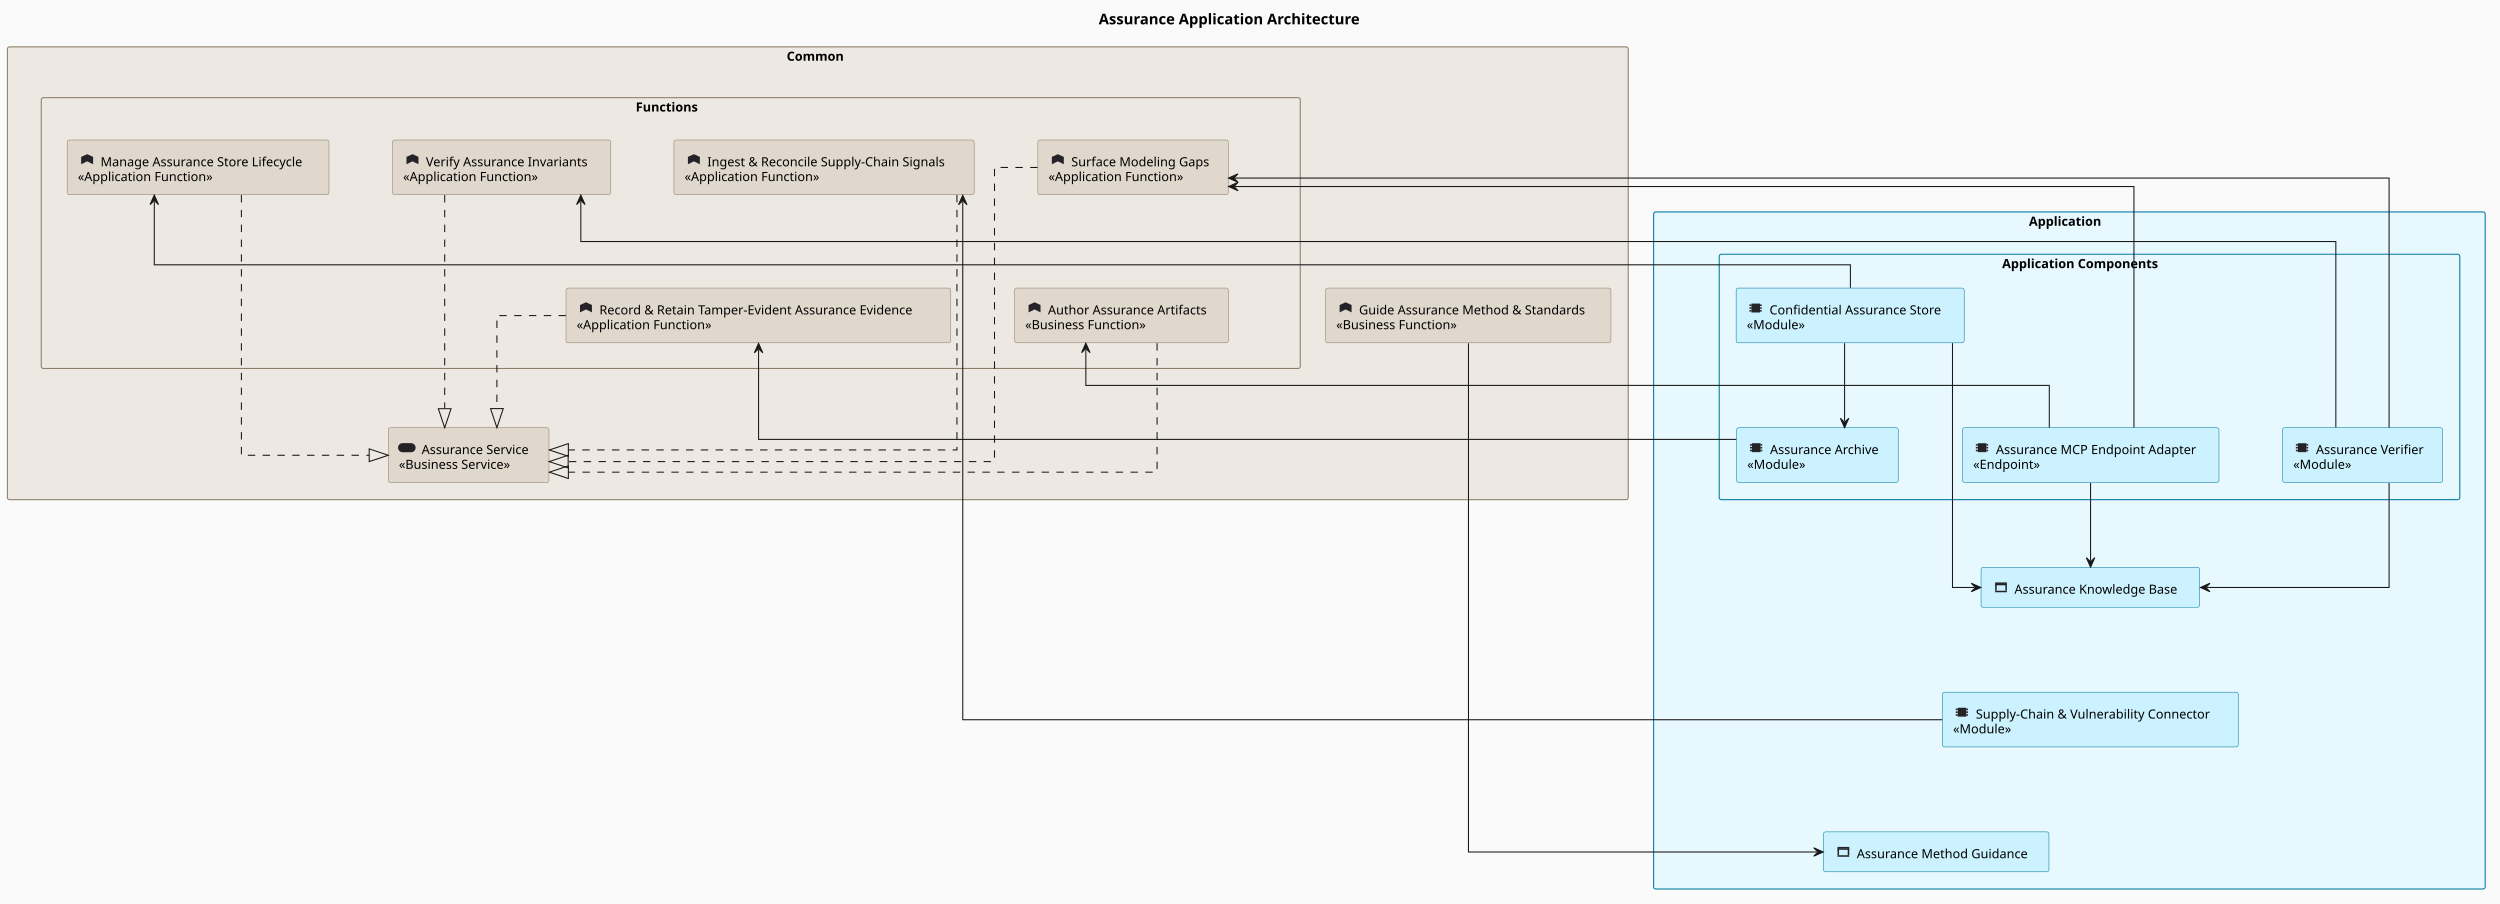
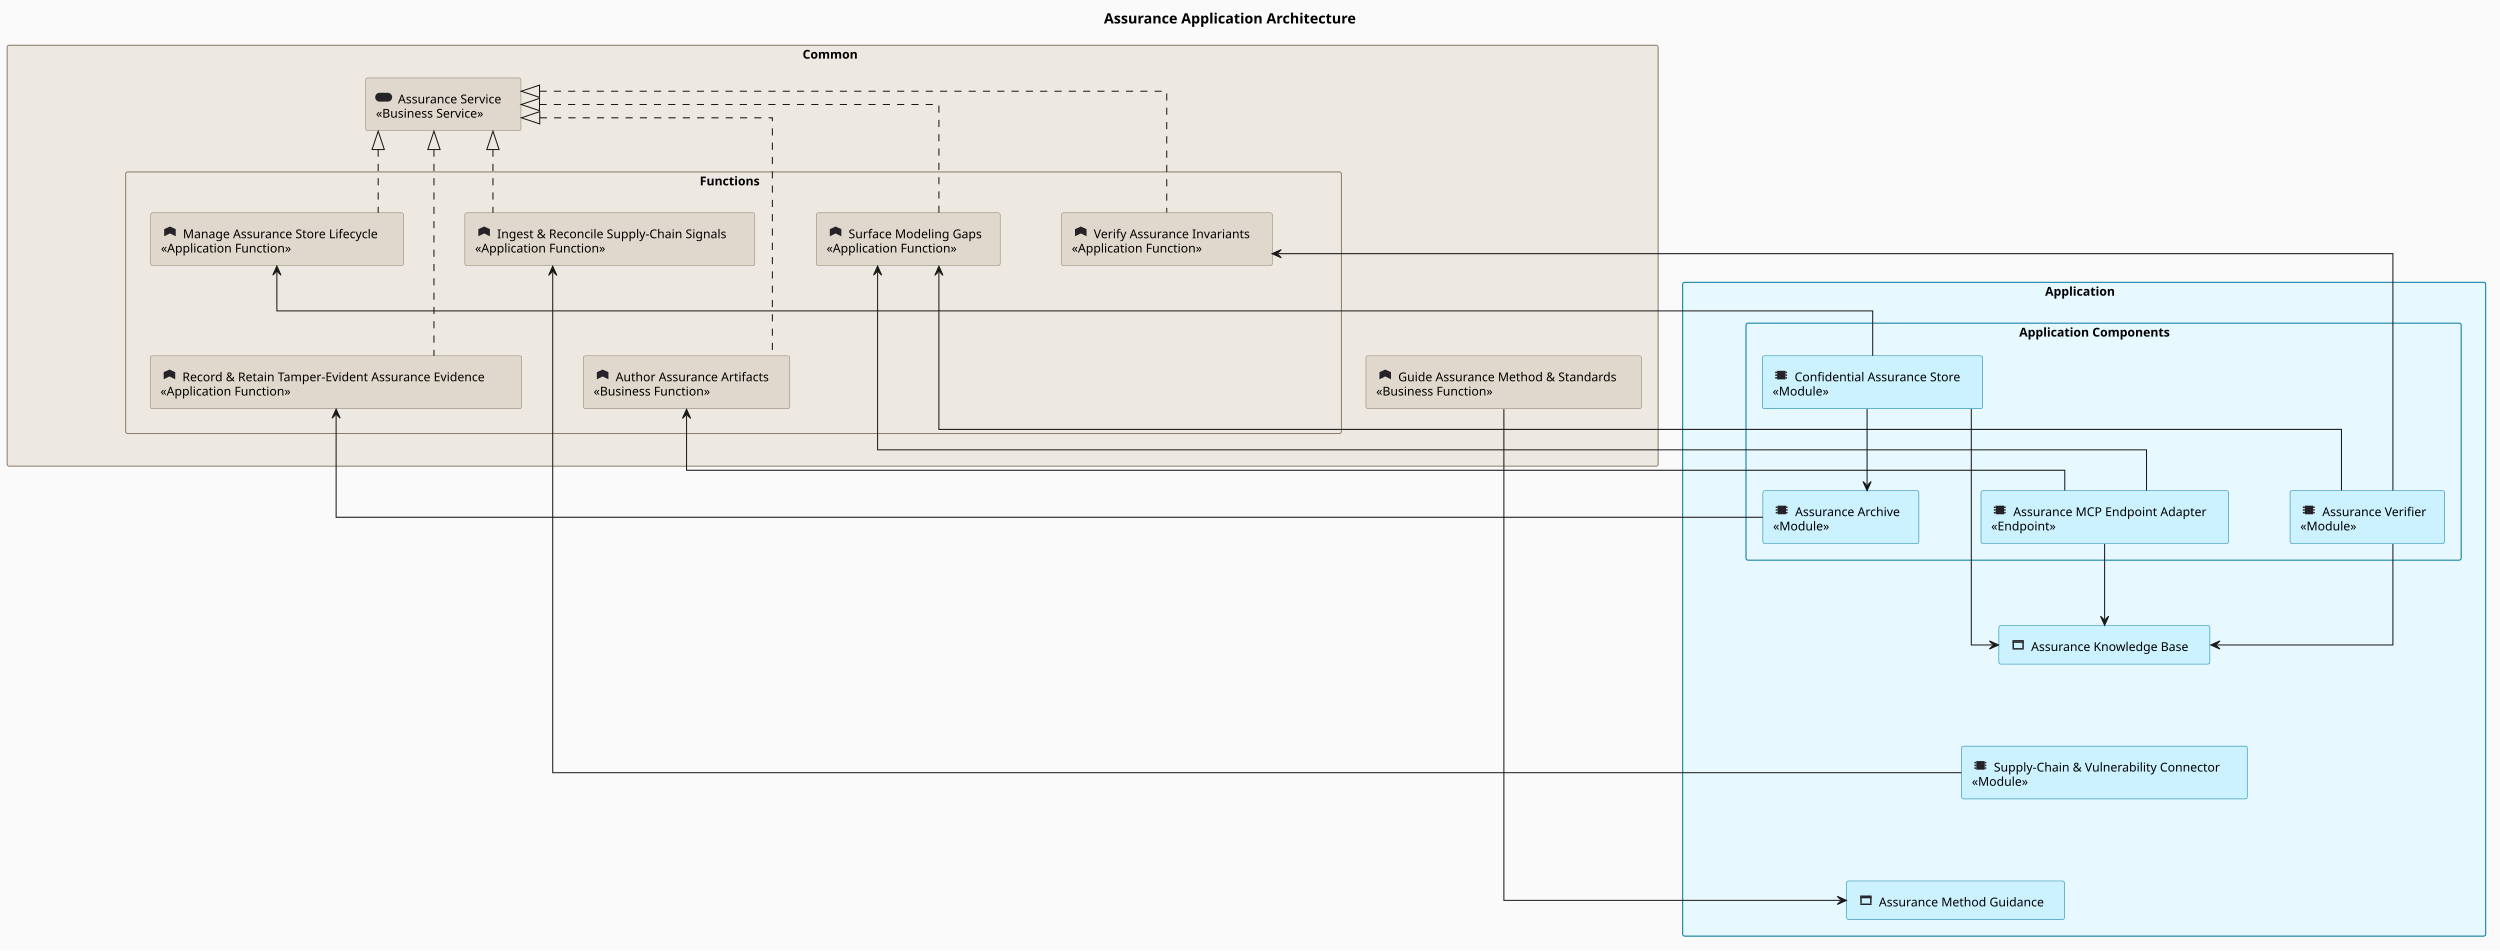
- <svg xmlns="http://www.w3.org/2000/svg" contentStyleType="text/css" data-diagram-type="DESCRIPTION" height="854px" preserveAspectRatio="none" style="width:2363px;height:854px;background:#FAFAFA;" version="1.1" viewBox="0 0 2363 854" width="2363px" zoomAndPan="magnify">
+ <svg xmlns="http://www.w3.org/2000/svg" contentStyleType="text/css" data-diagram-type="DESCRIPTION" height="930px" preserveAspectRatio="none" style="width:2447px;height:930px;background:#FAFAFA;" version="1.1" viewBox="0 0 2447 930" width="2447px" zoomAndPan="magnify">
  <defs />
  <g>
-     <rect fill="#FAFAFA" height="854" style="stroke:none;stroke-width:1;" width="2363" x="0" y="0" />
+     <rect fill="#FAFAFA" height="930" style="stroke:none;stroke-width:1;" width="2447" x="0" y="0" />
    <g class="title" data-source-line="94">
-       <text fill="#000000" font-family="sans-serif" font-size="14" font-weight="700" lengthAdjust="spacing" textLength="278.975" x="1038.513" y="22.995">Assurance Application Architecture</text>
+       <text fill="#000000" font-family="sans-serif" font-size="14" font-weight="700" lengthAdjust="spacing" textLength="278.975" x="1080.513" y="22.995">Assurance Application Architecture</text>
    </g>
    <g class="cluster" data-qualified-name="DOM_common" data-source-line="96" id="ent0002">
-       <rect fill="#EDE8E1" height="428" rx="2" ry="2" style="stroke:#8C7E6A;stroke-width:1;" width="1532" x="7" y="44.297" />
-       <text fill="#000000" font-family="sans-serif" font-size="12" font-weight="700" lengthAdjust="spacing" textLength="58.846" x="743.577" y="57.435">Common</text>
+       <rect fill="#EDE8E1" height="412" rx="2" ry="2" style="stroke:#8C7E6A;stroke-width:1;" width="1616" x="7" y="44.297" />
+       <text fill="#000000" font-family="sans-serif" font-size="12" font-weight="700" lengthAdjust="spacing" textLength="58.846" x="785.577" y="57.435">Common</text>
    </g>
    <g class="cluster" data-qualified-name="DOM_common.GRPT_common_1" data-source-line="99" id="ent0004">
-       <rect fill="#EDE8E1" height="256" rx="2" ry="2" style="stroke:#8C7E6A;stroke-width:1;" width="1190" x="39" y="92.297" />
-       <text fill="#000000" font-family="sans-serif" font-size="12" font-weight="700" lengthAdjust="spacing" textLength="66.176" x="600.912" y="105.436">Functions</text>
+       <rect fill="#EDE8E1" height="256" rx="2" ry="2" style="stroke:#8C7E6A;stroke-width:1;" width="1190" x="123" y="168.297" />
+       <text fill="#000000" font-family="sans-serif" font-size="12" font-weight="700" lengthAdjust="spacing" textLength="66.176" x="684.912" y="181.435">Functions</text>
    </g>
    <g class="cluster" data-qualified-name="DOM_application" data-source-line="118" id="ent0018">
-       <rect fill="#E8F8FF" height="640" rx="2" ry="2" style="stroke:#0078A0;stroke-width:1;" width="786" x="1563" y="200.297" />
-       <text fill="#000000" font-family="sans-serif" font-size="12" font-weight="700" lengthAdjust="spacing" textLength="76.541" x="1917.729" y="213.435">Application</text>
+       <rect fill="#E8F8FF" height="640" rx="2" ry="2" style="stroke:#0078A0;stroke-width:1;" width="786" x="1647" y="276.297" />
+       <text fill="#000000" font-family="sans-serif" font-size="12" font-weight="700" lengthAdjust="spacing" textLength="76.541" x="2001.729" y="289.435">Application</text>
    </g>
    <g class="cluster" data-qualified-name="DOM_application.GRPT_application_1" data-source-line="119" id="ent0019">
-       <rect fill="#E8F8FF" height="232" rx="2" ry="2" style="stroke:#0078A0;stroke-width:1;" width="700" x="1625" y="240.297" />
-       <text fill="#000000" font-family="sans-serif" font-size="12" font-weight="700" lengthAdjust="spacing" textLength="165.211" x="1892.395" y="253.435">Application Components</text>
+       <rect fill="#E8F8FF" height="232" rx="2" ry="2" style="stroke:#0078A0;stroke-width:1;" width="700" x="1709" y="316.297" />
+       <text fill="#000000" font-family="sans-serif" font-size="12" font-weight="700" lengthAdjust="spacing" textLength="165.211" x="1976.395" y="329.435">Application Components</text>
    </g>
    <g class="entity" data-qualified-name="DOM_common.SRV_ooK3YN" data-source-line="97" id="ent0003">
-       <rect fill="#E0D8CC" height="51.692" rx="2" ry="2" style="stroke:#8C7E6A;stroke-width:0.5;" width="151.893" x="367" y="404.297" />
-       <path d="M380.545,418.838 L388.52,418.838 A3.102,3.102 0 0 1 388.52,427.478 L380.545,427.478 A3.102,3.102 0 0 1 380.545,418.838" fill="#252327" style="stroke:none;stroke-width:0.5;" />
-       <text fill="#000000" font-family="sans-serif" font-size="12" lengthAdjust="spacing" textLength="110.356" x="398.538" y="429.19">Assurance Service</text>
-       <text fill="#000000" font-family="sans-serif" font-size="12" lengthAdjust="spacing" textLength="115.764" x="377" y="443.159">«Business Service»</text>
+       <rect fill="#E0D8CC" height="51.692" rx="2" ry="2" style="stroke:#8C7E6A;stroke-width:0.5;" width="151.893" x="358" y="76.297" />
+       <path d="M371.545,90.838 L379.52,90.838 A3.102,3.102 0 0 1 379.52,99.478 L371.545,99.478 A3.102,3.102 0 0 1 371.545,90.838" fill="#252327" style="stroke:none;stroke-width:0.5;" />
+       <text fill="#000000" font-family="sans-serif" font-size="12" lengthAdjust="spacing" textLength="110.356" x="389.538" y="101.19">Assurance Service</text>
+       <text fill="#000000" font-family="sans-serif" font-size="12" lengthAdjust="spacing" textLength="115.764" x="368" y="115.159">«Business Service»</text>
    </g>
    <g class="entity" data-qualified-name="DOM_common.FNC_elLBp7" data-source-line="113" id="ent0016">
-       <rect fill="#E0D8CC" height="51.692" rx="2" ry="2" style="stroke:#8C7E6A;stroke-width:0.5;" width="269.643" x="1253" y="272.297" />
-       <path d="M1266.212,295.257 L1266.212,288.278 L1271.861,285.731 L1277.511,288.278 L1277.511,295.257 L1271.861,292.488" fill="#252327" style="stroke:none;stroke-width:0.5;" />
-       <text fill="#000000" font-family="sans-serif" font-size="12" lengthAdjust="spacing" textLength="228.106" x="1284.537" y="297.19">Guide Assurance Method &amp; Standards</text>
-       <text fill="#000000" font-family="sans-serif" font-size="12" lengthAdjust="spacing" textLength="123.111" x="1263" y="311.159">«Business Function»</text>
+       <rect fill="#E0D8CC" height="51.692" rx="2" ry="2" style="stroke:#8C7E6A;stroke-width:0.5;" width="269.643" x="1337" y="348.297" />
+       <path d="M1350.212,371.257 L1350.212,364.278 L1355.861,361.731 L1361.511,364.278 L1361.511,371.257 L1355.861,368.488" fill="#252327" style="stroke:none;stroke-width:0.5;" />
+       <text fill="#000000" font-family="sans-serif" font-size="12" lengthAdjust="spacing" textLength="228.106" x="1368.537" y="373.19">Guide Assurance Method &amp; Standards</text>
+       <text fill="#000000" font-family="sans-serif" font-size="12" lengthAdjust="spacing" textLength="123.111" x="1347" y="387.159">«Business Function»</text>
    </g>
    <g class="entity" data-qualified-name="DOM_common.GRPT_common_1.FNC_0hyhf0" data-source-line="100" id="ent0005">
-       <rect fill="#E0D8CC" height="51.692" rx="2" ry="2" style="stroke:#8C7E6A;stroke-width:0.5;" width="283.782" x="637" y="132.297" />
-       <path d="M650.212,155.257 L650.212,148.278 L655.861,145.731 L661.511,148.278 L661.511,155.257 L655.861,152.488" fill="#252327" style="stroke:none;stroke-width:0.5;" />
-       <text fill="#000000" font-family="sans-serif" font-size="12" lengthAdjust="spacing" textLength="242.244" x="668.538" y="157.19">Ingest &amp; Reconcile Supply-Chain Signals</text>
-       <text fill="#000000" font-family="sans-serif" font-size="12" lengthAdjust="spacing" textLength="137.244" x="647" y="171.159">«Application Function»</text>
+       <rect fill="#E0D8CC" height="51.692" rx="2" ry="2" style="stroke:#8C7E6A;stroke-width:0.5;" width="283.782" x="455" y="208.297" />
+       <path d="M468.212,231.257 L468.212,224.278 L473.861,221.731 L479.511,224.278 L479.511,231.257 L473.861,228.488" fill="#252327" style="stroke:none;stroke-width:0.5;" />
+       <text fill="#000000" font-family="sans-serif" font-size="12" lengthAdjust="spacing" textLength="242.244" x="486.538" y="233.19">Ingest &amp; Reconcile Supply-Chain Signals</text>
+       <text fill="#000000" font-family="sans-serif" font-size="12" lengthAdjust="spacing" textLength="137.244" x="465" y="247.159">«Application Function»</text>
    </g>
    <g class="entity" data-qualified-name="DOM_common.GRPT_common_1.FNC_3xVBUQ" data-source-line="101" id="ent0006">
-       <rect fill="#E0D8CC" height="51.692" rx="2" ry="2" style="stroke:#8C7E6A;stroke-width:0.5;" width="247.459" x="63.5" y="132.297" />
-       <path d="M76.712,155.257 L76.712,148.278 L82.362,145.731 L88.011,148.278 L88.011,155.257 L82.362,152.488" fill="#252327" style="stroke:none;stroke-width:0.5;" />
-       <text fill="#000000" font-family="sans-serif" font-size="12" lengthAdjust="spacing" textLength="205.922" x="95.037" y="157.19">Manage Assurance Store Lifecycle</text>
-       <text fill="#000000" font-family="sans-serif" font-size="12" lengthAdjust="spacing" textLength="137.244" x="73.5" y="171.159">«Application Function»</text>
+       <rect fill="#E0D8CC" height="51.692" rx="2" ry="2" style="stroke:#8C7E6A;stroke-width:0.5;" width="247.459" x="147.5" y="208.297" />
+       <path d="M160.712,231.257 L160.712,224.278 L166.362,221.731 L172.011,224.278 L172.011,231.257 L166.362,228.488" fill="#252327" style="stroke:none;stroke-width:0.5;" />
+       <text fill="#000000" font-family="sans-serif" font-size="12" lengthAdjust="spacing" textLength="205.922" x="179.037" y="233.19">Manage Assurance Store Lifecycle</text>
+       <text fill="#000000" font-family="sans-serif" font-size="12" lengthAdjust="spacing" textLength="137.244" x="157.5" y="247.159">«Application Function»</text>
    </g>
    <g class="entity" data-qualified-name="DOM_common.GRPT_common_1.FNC_9JjZ3X" data-source-line="102" id="ent0007">
-       <rect fill="#E0D8CC" height="51.692" rx="2" ry="2" style="stroke:#8C7E6A;stroke-width:0.5;" width="179.989" x="981" y="132.297" />
-       <path d="M994.212,155.257 L994.212,148.278 L999.861,145.731 L1005.511,148.278 L1005.511,155.257 L999.861,152.488" fill="#252327" style="stroke:none;stroke-width:0.5;" />
-       <text fill="#000000" font-family="sans-serif" font-size="12" lengthAdjust="spacing" textLength="138.451" x="1012.538" y="157.19">Surface Modeling Gaps</text>
-       <text fill="#000000" font-family="sans-serif" font-size="12" lengthAdjust="spacing" textLength="137.244" x="991" y="171.159">«Application Function»</text>
+       <rect fill="#E0D8CC" height="51.692" rx="2" ry="2" style="stroke:#8C7E6A;stroke-width:0.5;" width="179.989" x="799" y="208.297" />
+       <path d="M812.212,231.257 L812.212,224.278 L817.861,221.731 L823.511,224.278 L823.511,231.257 L817.861,228.488" fill="#252327" style="stroke:none;stroke-width:0.5;" />
+       <text fill="#000000" font-family="sans-serif" font-size="12" lengthAdjust="spacing" textLength="138.451" x="830.538" y="233.19">Surface Modeling Gaps</text>
+       <text fill="#000000" font-family="sans-serif" font-size="12" lengthAdjust="spacing" textLength="137.244" x="809" y="247.159">«Application Function»</text>
    </g>
    <g class="entity" data-qualified-name="DOM_common.GRPT_common_1.FNC_n_UPxk" data-source-line="103" id="ent0008">
-       <rect fill="#E0D8CC" height="51.692" rx="2" ry="2" style="stroke:#8C7E6A;stroke-width:0.5;" width="206.327" x="371" y="132.297" />
-       <path d="M384.212,155.257 L384.212,148.278 L389.861,145.731 L395.511,148.278 L395.511,155.257 L389.861,152.488" fill="#252327" style="stroke:none;stroke-width:0.5;" />
-       <text fill="#000000" font-family="sans-serif" font-size="12" lengthAdjust="spacing" textLength="164.789" x="402.538" y="157.19">Verify Assurance Invariants</text>
-       <text fill="#000000" font-family="sans-serif" font-size="12" lengthAdjust="spacing" textLength="137.244" x="381" y="171.159">«Application Function»</text>
+       <rect fill="#E0D8CC" height="51.692" rx="2" ry="2" style="stroke:#8C7E6A;stroke-width:0.5;" width="206.327" x="1039" y="208.297" />
+       <path d="M1052.212,231.257 L1052.212,224.278 L1057.861,221.731 L1063.511,224.278 L1063.511,231.257 L1057.861,228.488" fill="#252327" style="stroke:none;stroke-width:0.5;" />
+       <text fill="#000000" font-family="sans-serif" font-size="12" lengthAdjust="spacing" textLength="164.789" x="1070.537" y="233.19">Verify Assurance Invariants</text>
+       <text fill="#000000" font-family="sans-serif" font-size="12" lengthAdjust="spacing" textLength="137.244" x="1049" y="247.159">«Application Function»</text>
    </g>
    <g class="entity" data-qualified-name="DOM_common.GRPT_common_1.FNC_snlj8X" data-source-line="104" id="ent0009">
-       <rect fill="#E0D8CC" height="51.692" rx="2" ry="2" style="stroke:#8C7E6A;stroke-width:0.5;" width="202.073" x="959" y="272.297" />
-       <path d="M972.212,295.257 L972.212,288.278 L977.861,285.731 L983.511,288.278 L983.511,295.257 L977.861,292.488" fill="#252327" style="stroke:none;stroke-width:0.5;" />
-       <text fill="#000000" font-family="sans-serif" font-size="12" lengthAdjust="spacing" textLength="160.535" x="990.538" y="297.19">Author Assurance Artifacts</text>
-       <text fill="#000000" font-family="sans-serif" font-size="12" lengthAdjust="spacing" textLength="123.111" x="969" y="311.159">«Business Function»</text>
+       <rect fill="#E0D8CC" height="51.692" rx="2" ry="2" style="stroke:#8C7E6A;stroke-width:0.5;" width="202.073" x="571" y="348.297" />
+       <path d="M584.212,371.257 L584.212,364.278 L589.861,361.731 L595.511,364.278 L595.511,371.257 L589.861,368.488" fill="#252327" style="stroke:none;stroke-width:0.5;" />
+       <text fill="#000000" font-family="sans-serif" font-size="12" lengthAdjust="spacing" textLength="160.535" x="602.538" y="373.19">Author Assurance Artifacts</text>
+       <text fill="#000000" font-family="sans-serif" font-size="12" lengthAdjust="spacing" textLength="123.111" x="581" y="387.159">«Business Function»</text>
    </g>
    <g class="entity" data-qualified-name="DOM_common.GRPT_common_1.FNC_z9Ac33" data-source-line="105" id="ent0010">
-       <rect fill="#E0D8CC" height="51.692" rx="2" ry="2" style="stroke:#8C7E6A;stroke-width:0.5;" width="363.657" x="535" y="272.297" />
-       <path d="M548.212,295.257 L548.212,288.278 L553.861,285.731 L559.511,288.278 L559.511,295.257 L553.861,292.488" fill="#252327" style="stroke:none;stroke-width:0.5;" />
-       <text fill="#000000" font-family="sans-serif" font-size="12" lengthAdjust="spacing" textLength="322.119" x="566.538" y="297.19">Record &amp; Retain Tamper-Evident Assurance Evidence</text>
-       <text fill="#000000" font-family="sans-serif" font-size="12" lengthAdjust="spacing" textLength="137.244" x="545" y="311.159">«Application Function»</text>
+       <rect fill="#E0D8CC" height="51.692" rx="2" ry="2" style="stroke:#8C7E6A;stroke-width:0.5;" width="363.657" x="147" y="348.297" />
+       <path d="M160.212,371.257 L160.212,364.278 L165.862,361.731 L171.511,364.278 L171.511,371.257 L165.862,368.488" fill="#252327" style="stroke:none;stroke-width:0.5;" />
+       <text fill="#000000" font-family="sans-serif" font-size="12" lengthAdjust="spacing" textLength="322.119" x="178.537" y="373.19">Record &amp; Retain Tamper-Evident Assurance Evidence</text>
+       <text fill="#000000" font-family="sans-serif" font-size="12" lengthAdjust="spacing" textLength="137.244" x="157" y="387.159">«Application Function»</text>
    </g>
    <g class="entity" data-qualified-name="DOM_application.DOB_ApaPcg" data-source-line="129" id="ent0027">
-       <rect fill="#CCF2FF" height="37.723" rx="2" ry="2" style="stroke:#0078A0;stroke-width:0.5;" width="206.543" x="1872.5" y="536.297" />
-       <path d="M1885.823,550.506 L1896.9,550.506 L1896.9,551.946 L1885.823,551.946" fill="#252327" />
-       <path d="M1885.823,558.371 L1896.9,558.371 L1896.9,559.811 L1885.823,559.811" fill="#252327" />
-       <path d="M1885.823,551.946 L1885.823,558.371 L1887.263,558.371 L1887.263,551.946" fill="#252327" />
-       <path d="M1895.46,551.946 L1895.46,558.371 L1896.9,558.371 L1896.9,551.946" fill="#252327" />
-       <path d="M1885.823,551.78 L1896.9,551.78 L1896.9,553.22 L1885.823,553.22" fill="#252327" />
-       <text fill="#000000" font-family="sans-serif" font-size="12" lengthAdjust="spacing" textLength="165.006" x="1904.037" y="561.19">Assurance Knowledge Base</text>
+       <rect fill="#CCF2FF" height="37.723" rx="2" ry="2" style="stroke:#0078A0;stroke-width:0.5;" width="206.543" x="1956.5" y="612.297" />
+       <path d="M1969.823,626.506 L1980.9,626.506 L1980.9,627.946 L1969.823,627.946" fill="#252327" />
+       <path d="M1969.823,634.371 L1980.9,634.371 L1980.9,635.811 L1969.823,635.811" fill="#252327" />
+       <path d="M1969.823,627.946 L1969.823,634.371 L1971.263,634.371 L1971.263,627.946" fill="#252327" />
+       <path d="M1979.46,627.946 L1979.46,634.371 L1980.9,634.371 L1980.9,627.946" fill="#252327" />
+       <path d="M1969.823,627.78 L1980.9,627.78 L1980.9,629.22 L1969.823,629.22" fill="#252327" />
+       <text fill="#000000" font-family="sans-serif" font-size="12" lengthAdjust="spacing" textLength="165.006" x="1988.037" y="637.19">Assurance Knowledge Base</text>
    </g>
    <g class="entity" data-qualified-name="DOM_application.APP_e2zPs6" data-source-line="131" id="ent0028">
-       <rect fill="#CCF2FF" height="51.692" rx="2" ry="2" style="stroke:#0078A0;stroke-width:0.5;" width="279.58" x="1836" y="654.297" />
-       <path d="M1850.431,668.949 L1858.628,668.949 L1858.628,677.368 L1850.431,677.368" fill="#252327" style="stroke:none;stroke-width:0.5;" />
-       <path d="M1848.548,669.78 L1850.431,669.78 L1850.431,671.22 L1848.548,671.22" fill="#252327" />
-       <path d="M1848.548,672.438 L1850.431,672.438 L1850.431,673.878 L1848.548,673.878" fill="#252327" />
-       <path d="M1848.548,675.097 L1850.431,675.097 L1850.431,676.537 L1848.548,676.537" fill="#252327" />
-       <path d="M1858.628,669.78 L1860.178,669.78 L1860.178,671.22 L1858.628,671.22" fill="#252327" />
-       <path d="M1858.628,672.438 L1860.178,672.438 L1860.178,673.878 L1858.628,673.878" fill="#252327" />
-       <path d="M1858.628,675.097 L1860.178,675.097 L1860.178,676.537 L1858.628,676.537" fill="#252327" />
-       <text fill="#000000" font-family="sans-serif" font-size="12" lengthAdjust="spacing" textLength="238.043" x="1867.537" y="679.19">Supply-Chain &amp; Vulnerability Connector</text>
-       <text fill="#000000" font-family="sans-serif" font-size="12" lengthAdjust="spacing" textLength="58.318" x="1846" y="693.159">«Module»</text>
+       <rect fill="#CCF2FF" height="51.692" rx="2" ry="2" style="stroke:#0078A0;stroke-width:0.5;" width="279.58" x="1920" y="730.297" />
+       <path d="M1934.431,744.949 L1942.628,744.949 L1942.628,753.368 L1934.431,753.368" fill="#252327" style="stroke:none;stroke-width:0.5;" />
+       <path d="M1932.548,745.78 L1934.431,745.78 L1934.431,747.22 L1932.548,747.22" fill="#252327" />
+       <path d="M1932.548,748.438 L1934.431,748.438 L1934.431,749.878 L1932.548,749.878" fill="#252327" />
+       <path d="M1932.548,751.097 L1934.431,751.097 L1934.431,752.537 L1932.548,752.537" fill="#252327" />
+       <path d="M1942.628,745.78 L1944.178,745.78 L1944.178,747.22 L1942.628,747.22" fill="#252327" />
+       <path d="M1942.628,748.438 L1944.178,748.438 L1944.178,749.878 L1942.628,749.878" fill="#252327" />
+       <path d="M1942.628,751.097 L1944.178,751.097 L1944.178,752.537 L1942.628,752.537" fill="#252327" />
+       <text fill="#000000" font-family="sans-serif" font-size="12" lengthAdjust="spacing" textLength="238.043" x="1951.537" y="755.19">Supply-Chain &amp; Vulnerability Connector</text>
+       <text fill="#000000" font-family="sans-serif" font-size="12" lengthAdjust="spacing" textLength="58.318" x="1930" y="769.159">«Module»</text>
    </g>
    <g class="entity" data-qualified-name="DOM_application.DOB_NtsoOS" data-source-line="134" id="ent0030">
-       <rect fill="#CCF2FF" height="37.723" rx="2" ry="2" style="stroke:#0078A0;stroke-width:0.5;" width="213.159" x="1723.5" y="786.297" />
-       <path d="M1736.823,800.506 L1747.9,800.506 L1747.9,801.946 L1736.823,801.946" fill="#252327" />
-       <path d="M1736.823,808.371 L1747.9,808.371 L1747.9,809.811 L1736.823,809.811" fill="#252327" />
-       <path d="M1736.823,801.946 L1736.823,808.371 L1738.263,808.371 L1738.263,801.946" fill="#252327" />
-       <path d="M1746.46,801.946 L1746.46,808.371 L1747.9,808.371 L1747.9,801.946" fill="#252327" />
-       <path d="M1736.823,801.78 L1747.9,801.78 L1747.9,803.22 L1736.823,803.22" fill="#252327" />
-       <text fill="#000000" font-family="sans-serif" font-size="12" lengthAdjust="spacing" textLength="171.621" x="1755.037" y="811.19">Assurance Method Guidance</text>
+       <rect fill="#CCF2FF" height="37.723" rx="2" ry="2" style="stroke:#0078A0;stroke-width:0.5;" width="213.159" x="1807.5" y="862.297" />
+       <path d="M1820.823,876.506 L1831.9,876.506 L1831.9,877.946 L1820.823,877.946" fill="#252327" />
+       <path d="M1820.823,884.371 L1831.9,884.371 L1831.9,885.811 L1820.823,885.811" fill="#252327" />
+       <path d="M1820.823,877.946 L1820.823,884.371 L1822.263,884.371 L1822.263,877.946" fill="#252327" />
+       <path d="M1830.46,877.946 L1830.46,884.371 L1831.9,884.371 L1831.9,877.946" fill="#252327" />
+       <path d="M1820.823,877.78 L1831.9,877.78 L1831.9,879.22 L1820.823,879.22" fill="#252327" />
+       <text fill="#000000" font-family="sans-serif" font-size="12" lengthAdjust="spacing" textLength="171.621" x="1839.037" y="887.19">Assurance Method Guidance</text>
    </g>
    <g class="entity" data-qualified-name="DOM_application.GRPT_application_1.APP_E0fzqZ" data-source-line="120" id="ent0020">
-       <rect fill="#CCF2FF" height="51.692" rx="2" ry="2" style="stroke:#0078A0;stroke-width:0.5;" width="215.555" x="1641" y="272.297" />
-       <path d="M1655.431,286.949 L1663.628,286.949 L1663.628,295.368 L1655.431,295.368" fill="#252327" style="stroke:none;stroke-width:0.5;" />
-       <path d="M1653.548,287.78 L1655.431,287.78 L1655.431,289.22 L1653.548,289.22" fill="#252327" />
-       <path d="M1653.548,290.438 L1655.431,290.438 L1655.431,291.878 L1653.548,291.878" fill="#252327" />
-       <path d="M1653.548,293.097 L1655.431,293.097 L1655.431,294.537 L1653.548,294.537" fill="#252327" />
-       <path d="M1663.628,287.78 L1665.178,287.78 L1665.178,289.22 L1663.628,289.22" fill="#252327" />
-       <path d="M1663.628,290.438 L1665.178,290.438 L1665.178,291.878 L1663.628,291.878" fill="#252327" />
-       <path d="M1663.628,293.097 L1665.178,293.097 L1665.178,294.537 L1663.628,294.537" fill="#252327" />
-       <text fill="#000000" font-family="sans-serif" font-size="12" lengthAdjust="spacing" textLength="174.018" x="1672.537" y="297.19">Confidential Assurance Store</text>
-       <text fill="#000000" font-family="sans-serif" font-size="12" lengthAdjust="spacing" textLength="58.318" x="1651" y="311.159">«Module»</text>
+       <rect fill="#CCF2FF" height="51.692" rx="2" ry="2" style="stroke:#0078A0;stroke-width:0.5;" width="215.555" x="1725" y="348.297" />
+       <path d="M1739.431,362.949 L1747.628,362.949 L1747.628,371.368 L1739.431,371.368" fill="#252327" style="stroke:none;stroke-width:0.5;" />
+       <path d="M1737.548,363.78 L1739.431,363.78 L1739.431,365.22 L1737.548,365.22" fill="#252327" />
+       <path d="M1737.548,366.438 L1739.431,366.438 L1739.431,367.878 L1737.548,367.878" fill="#252327" />
+       <path d="M1737.548,369.097 L1739.431,369.097 L1739.431,370.537 L1737.548,370.537" fill="#252327" />
+       <path d="M1747.628,363.78 L1749.178,363.78 L1749.178,365.22 L1747.628,365.22" fill="#252327" />
+       <path d="M1747.628,366.438 L1749.178,366.438 L1749.178,367.878 L1747.628,367.878" fill="#252327" />
+       <path d="M1747.628,369.097 L1749.178,369.097 L1749.178,370.537 L1747.628,370.537" fill="#252327" />
+       <text fill="#000000" font-family="sans-serif" font-size="12" lengthAdjust="spacing" textLength="174.018" x="1756.537" y="373.19">Confidential Assurance Store</text>
+       <text fill="#000000" font-family="sans-serif" font-size="12" lengthAdjust="spacing" textLength="58.318" x="1735" y="387.159">«Module»</text>
    </g>
    <g class="entity" data-qualified-name="DOM_application.GRPT_application_1.APP_GnsLC8" data-source-line="121" id="ent0021">
-       <rect fill="#CCF2FF" height="51.692" rx="2" ry="2" style="stroke:#0078A0;stroke-width:0.5;" width="152.708" x="1641.5" y="404.297" />
-       <path d="M1655.931,418.949 L1664.128,418.949 L1664.128,427.368 L1655.931,427.368" fill="#252327" style="stroke:none;stroke-width:0.5;" />
-       <path d="M1654.048,419.78 L1655.931,419.78 L1655.931,421.22 L1654.048,421.22" fill="#252327" />
-       <path d="M1654.048,422.438 L1655.931,422.438 L1655.931,423.878 L1654.048,423.878" fill="#252327" />
-       <path d="M1654.048,425.097 L1655.931,425.097 L1655.931,426.537 L1654.048,426.537" fill="#252327" />
-       <path d="M1664.128,419.78 L1665.678,419.78 L1665.678,421.22 L1664.128,421.22" fill="#252327" />
-       <path d="M1664.128,422.438 L1665.678,422.438 L1665.678,423.878 L1664.128,423.878" fill="#252327" />
-       <path d="M1664.128,425.097 L1665.678,425.097 L1665.678,426.537 L1664.128,426.537" fill="#252327" />
-       <text fill="#000000" font-family="sans-serif" font-size="12" lengthAdjust="spacing" textLength="111.17" x="1673.037" y="429.19">Assurance Archive</text>
-       <text fill="#000000" font-family="sans-serif" font-size="12" lengthAdjust="spacing" textLength="58.318" x="1651.5" y="443.159">«Module»</text>
+       <rect fill="#CCF2FF" height="51.692" rx="2" ry="2" style="stroke:#0078A0;stroke-width:0.5;" width="152.708" x="1725.5" y="480.297" />
+       <path d="M1739.931,494.949 L1748.128,494.949 L1748.128,503.368 L1739.931,503.368" fill="#252327" style="stroke:none;stroke-width:0.5;" />
+       <path d="M1738.048,495.78 L1739.931,495.78 L1739.931,497.22 L1738.048,497.22" fill="#252327" />
+       <path d="M1738.048,498.438 L1739.931,498.438 L1739.931,499.878 L1738.048,499.878" fill="#252327" />
+       <path d="M1738.048,501.097 L1739.931,501.097 L1739.931,502.537 L1738.048,502.537" fill="#252327" />
+       <path d="M1748.128,495.78 L1749.678,495.78 L1749.678,497.22 L1748.128,497.22" fill="#252327" />
+       <path d="M1748.128,498.438 L1749.678,498.438 L1749.678,499.878 L1748.128,499.878" fill="#252327" />
+       <path d="M1748.128,501.097 L1749.678,501.097 L1749.678,502.537 L1748.128,502.537" fill="#252327" />
+       <text fill="#000000" font-family="sans-serif" font-size="12" lengthAdjust="spacing" textLength="111.17" x="1757.037" y="505.19">Assurance Archive</text>
+       <text fill="#000000" font-family="sans-serif" font-size="12" lengthAdjust="spacing" textLength="58.318" x="1735.5" y="519.159">«Module»</text>
    </g>
    <g class="entity" data-qualified-name="DOM_application.GRPT_application_1.APP_XFD85E" data-source-line="122" id="ent0022">
-       <rect fill="#CCF2FF" height="51.692" rx="2" ry="2" style="stroke:#0078A0;stroke-width:0.5;" width="151.278" x="2157.5" y="404.297" />
-       <path d="M2171.931,418.949 L2180.128,418.949 L2180.128,427.368 L2171.931,427.368" fill="#252327" style="stroke:none;stroke-width:0.5;" />
-       <path d="M2170.048,419.78 L2171.931,419.78 L2171.931,421.22 L2170.048,421.22" fill="#252327" />
-       <path d="M2170.048,422.438 L2171.931,422.438 L2171.931,423.878 L2170.048,423.878" fill="#252327" />
-       <path d="M2170.048,425.097 L2171.931,425.097 L2171.931,426.537 L2170.048,426.537" fill="#252327" />
-       <path d="M2180.128,419.78 L2181.678,419.78 L2181.678,421.22 L2180.128,421.22" fill="#252327" />
-       <path d="M2180.128,422.438 L2181.678,422.438 L2181.678,423.878 L2180.128,423.878" fill="#252327" />
-       <path d="M2180.128,425.097 L2181.678,425.097 L2181.678,426.537 L2180.128,426.537" fill="#252327" />
-       <text fill="#000000" font-family="sans-serif" font-size="12" lengthAdjust="spacing" textLength="109.74" x="2189.037" y="429.19">Assurance Verifier</text>
-       <text fill="#000000" font-family="sans-serif" font-size="12" lengthAdjust="spacing" textLength="58.318" x="2167.5" y="443.159">«Module»</text>
+       <rect fill="#CCF2FF" height="51.692" rx="2" ry="2" style="stroke:#0078A0;stroke-width:0.5;" width="151.278" x="2241.5" y="480.297" />
+       <path d="M2255.931,494.949 L2264.128,494.949 L2264.128,503.368 L2255.931,503.368" fill="#252327" style="stroke:none;stroke-width:0.5;" />
+       <path d="M2254.048,495.78 L2255.931,495.78 L2255.931,497.22 L2254.048,497.22" fill="#252327" />
+       <path d="M2254.048,498.438 L2255.931,498.438 L2255.931,499.878 L2254.048,499.878" fill="#252327" />
+       <path d="M2254.048,501.097 L2255.931,501.097 L2255.931,502.537 L2254.048,502.537" fill="#252327" />
+       <path d="M2264.128,495.78 L2265.678,495.78 L2265.678,497.22 L2264.128,497.22" fill="#252327" />
+       <path d="M2264.128,498.438 L2265.678,498.438 L2265.678,499.878 L2264.128,499.878" fill="#252327" />
+       <path d="M2264.128,501.097 L2265.678,501.097 L2265.678,502.537 L2264.128,502.537" fill="#252327" />
+       <text fill="#000000" font-family="sans-serif" font-size="12" lengthAdjust="spacing" textLength="109.74" x="2273.037" y="505.19">Assurance Verifier</text>
+       <text fill="#000000" font-family="sans-serif" font-size="12" lengthAdjust="spacing" textLength="58.318" x="2251.5" y="519.159">«Module»</text>
    </g>
    <g class="entity" data-qualified-name="DOM_application.GRPT_application_1.APP_m_U5S1" data-source-line="123" id="ent0023">
-       <rect fill="#CCF2FF" height="51.692" rx="2" ry="2" style="stroke:#0078A0;stroke-width:0.5;" width="242.368" x="1855" y="404.297" />
-       <path d="M1869.431,418.949 L1877.628,418.949 L1877.628,427.368 L1869.431,427.368" fill="#252327" style="stroke:none;stroke-width:0.5;" />
-       <path d="M1867.548,419.78 L1869.431,419.78 L1869.431,421.22 L1867.548,421.22" fill="#252327" />
-       <path d="M1867.548,422.438 L1869.431,422.438 L1869.431,423.878 L1867.548,423.878" fill="#252327" />
-       <path d="M1867.548,425.097 L1869.431,425.097 L1869.431,426.537 L1867.548,426.537" fill="#252327" />
-       <path d="M1877.628,419.78 L1879.178,419.78 L1879.178,421.22 L1877.628,421.22" fill="#252327" />
-       <path d="M1877.628,422.438 L1879.178,422.438 L1879.178,423.878 L1877.628,423.878" fill="#252327" />
-       <path d="M1877.628,425.097 L1879.178,425.097 L1879.178,426.537 L1877.628,426.537" fill="#252327" />
-       <text fill="#000000" font-family="sans-serif" font-size="12" lengthAdjust="spacing" textLength="200.83" x="1886.537" y="429.19">Assurance MCP Endpoint Adapter</text>
-       <text fill="#000000" font-family="sans-serif" font-size="12" lengthAdjust="spacing" textLength="68.092" x="1865" y="443.159">«Endpoint»</text>
-     </g>
-     <g class="link" data-entity-1="ent0020" data-entity-2="ent0021" data-link-type="dependency" data-source-line="157" id="lnk56">
-       <path d="M1743.5,324.377 C1743.5,347.517 1743.5,375.147 1743.5,398.277" fill="none" id="APP_E0fzqZ-to-APP_GnsLC8" style="stroke:#181818;stroke-width:1;" />
-       <polygon fill="#181818" points="1743.5,404.277,1747.5,395.277,1743.5,399.277,1739.5,395.277,1743.5,404.277" style="stroke:#181818;stroke-width:1;" />
+       <rect fill="#CCF2FF" height="51.692" rx="2" ry="2" style="stroke:#0078A0;stroke-width:0.5;" width="242.368" x="1939" y="480.297" />
+       <path d="M1953.431,494.949 L1961.628,494.949 L1961.628,503.368 L1953.431,503.368" fill="#252327" style="stroke:none;stroke-width:0.5;" />
+       <path d="M1951.548,495.78 L1953.431,495.78 L1953.431,497.22 L1951.548,497.22" fill="#252327" />
+       <path d="M1951.548,498.438 L1953.431,498.438 L1953.431,499.878 L1951.548,499.878" fill="#252327" />
+       <path d="M1951.548,501.097 L1953.431,501.097 L1953.431,502.537 L1951.548,502.537" fill="#252327" />
+       <path d="M1961.628,495.78 L1963.178,495.78 L1963.178,497.22 L1961.628,497.22" fill="#252327" />
+       <path d="M1961.628,498.438 L1963.178,498.438 L1963.178,499.878 L1961.628,499.878" fill="#252327" />
+       <path d="M1961.628,501.097 L1963.178,501.097 L1963.178,502.537 L1961.628,502.537" fill="#252327" />
+       <text fill="#000000" font-family="sans-serif" font-size="12" lengthAdjust="spacing" textLength="200.83" x="1970.537" y="505.19">Assurance MCP Endpoint Adapter</text>
+       <text fill="#000000" font-family="sans-serif" font-size="12" lengthAdjust="spacing" textLength="68.092" x="1949" y="519.159">«Endpoint»</text>
+     </g>
+     <g class="link" data-entity-1="ent0020" data-entity-2="ent0021" data-link-type="dependency" data-source-line="157" id="lnk62">
+       <path d="M1827.5,400.377 C1827.5,423.517 1827.5,451.147 1827.5,474.277" fill="none" id="APP_E0fzqZ-to-APP_GnsLC8" style="stroke:#181818;stroke-width:1;" />
+       <polygon fill="#181818" points="1827.5,480.277,1831.5,471.277,1827.5,475.277,1823.5,471.277,1827.5,480.277" style="stroke:#181818;stroke-width:1;" />
    </g>
    <g class="link" data-entity-1="ent0023" data-entity-2="ent0027" data-link-type="dependency" data-source-line="140" id="lnk32">
-       <path d="M1976,456.497 C1976,480.267 1976,508.757 1976,530.067" fill="none" id="APP_m_U5S1-to-DOB_ApaPcg" style="stroke:#181818;stroke-width:1;" />
-       <polygon fill="#181818" points="1976,536.067,1980,527.067,1976,531.067,1972,527.067,1976,536.067" style="stroke:#181818;stroke-width:1;" />
+       <path d="M2060,532.497 C2060,556.267 2060,584.757 2060,606.067" fill="none" id="APP_m_U5S1-to-DOB_ApaPcg" style="stroke:#181818;stroke-width:1;" />
+       <polygon fill="#181818" points="2060,612.067,2064,603.067,2060,607.067,2056,603.067,2060,612.067" style="stroke:#181818;stroke-width:1;" />
    </g>
    <g class="link" data-entity-1="ent0020" data-entity-2="ent0027" data-link-type="dependency" data-source-line="141" id="lnk33">
-       <path d="M1845.5,324.357 C1845.5,389.687 1845.5,555.297 1845.5,555.297 C1845.5,555.297 1850.55,555.297 1866.22,555.297" fill="none" id="APP_E0fzqZ-to-DOB_ApaPcg" style="stroke:#181818;stroke-width:1;" />
-       <polygon fill="#181818" points="1872.22,555.297,1863.22,551.297,1867.22,555.297,1863.22,559.297,1872.22,555.297" style="stroke:#181818;stroke-width:1;" />
+       <path d="M1929.5,400.357 C1929.5,465.687 1929.5,631.297 1929.5,631.297 C1929.5,631.297 1934.55,631.297 1950.22,631.297" fill="none" id="APP_E0fzqZ-to-DOB_ApaPcg" style="stroke:#181818;stroke-width:1;" />
+       <polygon fill="#181818" points="1956.22,631.297,1947.22,627.297,1951.22,631.297,1947.22,635.297,1956.22,631.297" style="stroke:#181818;stroke-width:1;" />
    </g>
    <g class="link" data-entity-1="ent0022" data-entity-2="ent0027" data-link-type="dependency" data-source-line="142" id="lnk34">
-       <path d="M2258.17,456.497 C2258.17,493.157 2258.17,555.297 2258.17,555.297 C2258.17,555.297 2166.32,555.297 2085.87,555.297" fill="none" id="APP_XFD85E-to-DOB_ApaPcg" style="stroke:#181818;stroke-width:1;" />
-       <polygon fill="#181818" points="2079.87,555.297,2088.87,559.297,2084.87,555.297,2088.87,551.297,2079.87,555.297" style="stroke:#181818;stroke-width:1;" />
+       <path d="M2342.17,532.497 C2342.17,569.157 2342.17,631.297 2342.17,631.297 C2342.17,631.297 2250.32,631.297 2169.87,631.297" fill="none" id="APP_XFD85E-to-DOB_ApaPcg" style="stroke:#181818;stroke-width:1;" />
+       <polygon fill="#181818" points="2163.87,631.297,2172.87,635.297,2168.87,631.297,2172.87,627.297,2163.87,631.297" style="stroke:#181818;stroke-width:1;" />
    </g>
    <g class="link" data-entity-1="ent0016" data-entity-2="ent0030" data-link-type="dependency" data-source-line="143" id="lnk35">
-       <path d="M1388,324.487 C1388,428.307 1388,805.297 1388,805.297 C1388,805.297 1586.49,805.297 1717.29,805.297" fill="none" id="FNC_elLBp7-to-DOB_NtsoOS" style="stroke:#181818;stroke-width:1;" />
-       <polygon fill="#181818" points="1723.29,805.297,1714.29,801.297,1718.29,805.297,1714.29,809.297,1723.29,805.297" style="stroke:#181818;stroke-width:1;" />
-     </g>
-     <g class="link" data-entity-1="ent0009" data-entity-2="ent0003" data-link-type="extension" data-source-line="144" id="lnk36">
-       <path d="M1093.67,324.417 C1093.67,366.907 1093.67,446.297 1093.67,446.297 C1093.67,446.297 709.05,446.297 537.23,446.297" fill="none" id="FNC_snlj8X-to-SRV_ooK3YN" style="stroke:#181818;stroke-width:1;stroke-dasharray:7,7;" />
-       <polygon fill="none" points="519.23,446.297,537.23,452.297,537.23,440.297,519.23,446.297" style="stroke:#181818;stroke-width:1;" />
-     </g>
-     <g class="link" data-entity-1="ent0005" data-entity-2="ent0003" data-link-type="extension" data-source-line="145" id="lnk37">
-       <path d="M904.5,184.387 C904.5,251.567 904.5,425.297 904.5,425.297 C904.5,425.297 668.29,425.297 537.21,425.297" fill="none" id="FNC_0hyhf0-to-SRV_ooK3YN" style="stroke:#181818;stroke-width:1;stroke-dasharray:7,7;" />
-       <polygon fill="none" points="519.21,425.297,537.21,431.297,537.21,419.297,519.21,425.297" style="stroke:#181818;stroke-width:1;" />
-     </g>
-     <g class="link" data-entity-1="ent0006" data-entity-2="ent0003" data-link-type="extension" data-source-line="146" id="lnk38">
-       <path d="M228.17,184.377 C228.17,252.457 228.17,430.297 228.17,430.297 C228.17,430.297 287.15,430.297 348.96,430.297" fill="none" id="FNC_3xVBUQ-to-SRV_ooK3YN" style="stroke:#181818;stroke-width:1;stroke-dasharray:7,7;" />
-       <polygon fill="none" points="366.96,430.297,348.96,424.297,348.96,436.297,366.96,430.297" style="stroke:#181818;stroke-width:1;" />
-     </g>
-     <g class="link" data-entity-1="ent0007" data-entity-2="ent0003" data-link-type="extension" data-source-line="147" id="lnk39">
-       <path d="M980.73,158.297 C958.04,158.297 940,158.297 940,158.297 C940,158.297 940,436.297 940,436.297 C940,436.297 676.25,436.297 537.02,436.297" fill="none" id="FNC_9JjZ3X-to-SRV_ooK3YN" style="stroke:#181818;stroke-width:1;stroke-dasharray:7,7;" />
-       <polygon fill="none" points="519.02,436.297,537.02,442.297,537.02,430.297,519.02,436.297" style="stroke:#181818;stroke-width:1;" />
-     </g>
-     <g class="link" data-entity-1="ent0008" data-entity-2="ent0003" data-link-type="extension" data-source-line="148" id="lnk40">
-       <path d="M420.33,184.377 C420.33,236.367 420.33,334.367 420.33,386.297" fill="none" id="FNC_n_UPxk-to-SRV_ooK3YN" style="stroke:#181818;stroke-width:1;stroke-dasharray:7,7;" />
-       <polygon fill="none" points="420.33,404.297,426.33,386.297,414.33,386.297,420.33,404.297" style="stroke:#181818;stroke-width:1;" />
-     </g>
-     <g class="link" data-entity-1="ent0010" data-entity-2="ent0003" data-link-type="extension" data-source-line="149" id="lnk41">
-       <path d="M534.97,298.297 C497.74,298.297 469.67,298.297 469.67,298.297 C469.67,298.297 469.67,347.747 469.67,386.217" fill="none" id="FNC_z9Ac33-to-SRV_ooK3YN" style="stroke:#181818;stroke-width:1;stroke-dasharray:7,7;" />
-       <polygon fill="none" points="469.67,404.217,475.67,386.217,463.67,386.217,469.67,404.217" style="stroke:#181818;stroke-width:1;" />
-     </g>
-     <g class="link" data-entity-1="ent0008" data-entity-2="ent0022" data-link-type="dependency" data-source-line="150" id="lnk43">
-       <path d="M549,190.367 C549,210.267 549,228.297 549,228.297 C549,228.297 2207.83,228.297 2207.83,228.297 C2207.83,228.297 2207.83,349.137 2207.83,403.887" fill="none" id="FNC_n_UPxk-backto-APP_XFD85E" style="stroke:#181818;stroke-width:1;" />
-       <polygon fill="#181818" points="549,184.367,545,193.367,549,189.367,553,193.367,549,184.367" style="stroke:#181818;stroke-width:1;" />
-     </g>
-     <g class="link" data-entity-1="ent0007" data-entity-2="ent0022" data-link-type="dependency" data-source-line="151" id="lnk45">
-       <path d="M1167.2,168.297 C1444.25,168.297 2258.17,168.297 2258.17,168.297 C2258.17,168.297 2258.17,337.947 2258.17,404.217" fill="none" id="FNC_9JjZ3X-backto-APP_XFD85E" style="stroke:#181818;stroke-width:1;" />
-       <polygon fill="#181818" points="1161.2,168.297,1170.2,172.297,1166.2,168.297,1170.2,164.297,1161.2,168.297" style="stroke:#181818;stroke-width:1;" />
-     </g>
-     <g class="link" data-entity-1="ent0007" data-entity-2="ent0023" data-link-type="dependency" data-source-line="152" id="lnk47">
-       <path d="M1167.28,176.297 C1403.74,176.297 2017,176.297 2017,176.297 C2017,176.297 2017,339.177 2017,404.067" fill="none" id="FNC_9JjZ3X-backto-APP_m_U5S1" style="stroke:#181818;stroke-width:1;" />
-       <polygon fill="#181818" points="1161.28,176.297,1170.28,180.297,1166.28,176.297,1170.28,172.297,1161.28,176.297" style="stroke:#181818;stroke-width:1;" />
-     </g>
-     <g class="link" data-entity-1="ent0009" data-entity-2="ent0023" data-link-type="dependency" data-source-line="153" id="lnk49">
-       <path d="M1026.33,330.377 C1026.33,348.827 1026.33,364.297 1026.33,364.297 C1026.33,364.297 1937,364.297 1937,364.297 C1937,364.297 1937,385.767 1937,404.217" fill="none" id="FNC_snlj8X-backto-APP_m_U5S1" style="stroke:#181818;stroke-width:1;" />
-       <polygon fill="#181818" points="1026.33,324.377,1022.33,333.377,1026.33,329.377,1030.33,333.377,1026.33,324.377" style="stroke:#181818;stroke-width:1;" />
-     </g>
-     <g class="link" data-entity-1="ent0010" data-entity-2="ent0021" data-link-type="dependency" data-source-line="154" id="lnk51">
-       <path d="M717,330.557 C717,365.047 717,415.297 717,415.297 C717,415.297 1406.72,415.297 1641.12,415.297" fill="none" id="FNC_z9Ac33-backto-APP_GnsLC8" style="stroke:#181818;stroke-width:1;" />
-       <polygon fill="#181818" points="717,324.557,713,333.557,717,329.557,721,333.557,717,324.557" style="stroke:#181818;stroke-width:1;" />
-     </g>
-     <g class="link" data-entity-1="ent0005" data-entity-2="ent0028" data-link-type="dependency" data-source-line="155" id="lnk53">
-       <path d="M910,190.537 C910,296.397 910,680.297 910,680.297 C910,680.297 1546.48,680.297 1835.82,680.297" fill="none" id="FNC_0hyhf0-backto-APP_e2zPs6" style="stroke:#181818;stroke-width:1;" />
-       <polygon fill="#181818" points="910,184.537,906,193.537,910,189.537,914,193.537,910,184.537" style="stroke:#181818;stroke-width:1;" />
-     </g>
-     <g class="link" data-entity-1="ent0006" data-entity-2="ent0020" data-link-type="dependency" data-source-line="156" id="lnk55">
-       <path d="M145.83,190.417 C145.83,217.617 145.83,250.297 145.83,250.297 C145.83,250.297 1749,250.297 1749,250.297 C1749,250.297 1749,260.847 1749,272.047" fill="none" id="FNC_3xVBUQ-backto-APP_E0fzqZ" style="stroke:#181818;stroke-width:1;" />
-       <polygon fill="#181818" points="145.83,184.417,141.83,193.417,145.83,189.417,149.83,193.417,145.83,184.417" style="stroke:#181818;stroke-width:1;" />
+       <path d="M1472,400.487 C1472,504.307 1472,881.297 1472,881.297 C1472,881.297 1670.49,881.297 1801.29,881.297" fill="none" id="FNC_elLBp7-to-DOB_NtsoOS" style="stroke:#181818;stroke-width:1;" />
+       <polygon fill="#181818" points="1807.29,881.297,1798.29,877.297,1802.29,881.297,1798.29,885.297,1807.29,881.297" style="stroke:#181818;stroke-width:1;" />
+     </g>
+     <g class="link" data-entity-1="ent0003" data-entity-2="ent0009" data-link-type="extension" data-source-line="144" id="lnk37">
+       <path d="M528.31,115.297 C623.53,115.297 756,115.297 756,115.297 C756,115.297 756,282.197 756,348.037" fill="none" id="SRV_ooK3YN-backto-FNC_snlj8X" style="stroke:#181818;stroke-width:1;stroke-dasharray:7,7;" />
+       <polygon fill="none" points="510.31,115.297,528.31,121.297,528.31,109.297,510.31,115.297" style="stroke:#181818;stroke-width:1;" />
+     </g>
+     <g class="link" data-entity-1="ent0003" data-entity-2="ent0005" data-link-type="extension" data-source-line="145" id="lnk39">
+       <path d="M482.5,146.377 C482.5,169.517 482.5,185.147 482.5,208.277" fill="none" id="SRV_ooK3YN-backto-FNC_0hyhf0" style="stroke:#181818;stroke-width:1;stroke-dasharray:7,7;" />
+       <polygon fill="none" points="482.5,128.377,476.5,146.377,488.5,146.377,482.5,128.377" style="stroke:#181818;stroke-width:1;" />
+     </g>
+     <g class="link" data-entity-1="ent0003" data-entity-2="ent0006" data-link-type="extension" data-source-line="146" id="lnk41">
+       <path d="M370.17,146.377 C370.17,169.517 370.17,185.147 370.17,208.277" fill="none" id="SRV_ooK3YN-backto-FNC_3xVBUQ" style="stroke:#181818;stroke-width:1;stroke-dasharray:7,7;" />
+       <polygon fill="none" points="370.17,128.377,364.17,146.377,376.17,146.377,370.17,128.377" style="stroke:#181818;stroke-width:1;" />
+     </g>
+     <g class="link" data-entity-1="ent0003" data-entity-2="ent0007" data-link-type="extension" data-source-line="147" id="lnk43">
+       <path d="M528.05,102.297 C664.54,102.297 919,102.297 919,102.297 C919,102.297 919,169.747 919,208.217" fill="none" id="SRV_ooK3YN-backto-FNC_9JjZ3X" style="stroke:#181818;stroke-width:1;stroke-dasharray:7,7;" />
+       <polygon fill="none" points="510.05,102.297,528.05,108.297,528.05,96.297,510.05,102.297" style="stroke:#181818;stroke-width:1;" />
+     </g>
+     <g class="link" data-entity-1="ent0003" data-entity-2="ent0008" data-link-type="extension" data-source-line="148" id="lnk45">
+       <path d="M528.1,89.297 C710.96,89.297 1142,89.297 1142,89.297 C1142,89.297 1142,166.257 1142,208.037" fill="none" id="SRV_ooK3YN-backto-FNC_n_UPxk" style="stroke:#181818;stroke-width:1;stroke-dasharray:7,7;" />
+       <polygon fill="none" points="510.1,89.297,528.1,95.297,528.1,83.297,510.1,89.297" style="stroke:#181818;stroke-width:1;" />
+     </g>
+     <g class="link" data-entity-1="ent0003" data-entity-2="ent0010" data-link-type="extension" data-source-line="149" id="lnk47">
+       <path d="M424.75,146.377 C424.75,198.367 424.75,296.367 424.75,348.297" fill="none" id="SRV_ooK3YN-backto-FNC_z9Ac33" style="stroke:#181818;stroke-width:1;stroke-dasharray:7,7;" />
+       <polygon fill="none" points="424.75,128.377,418.75,146.377,430.75,146.377,424.75,128.377" style="stroke:#181818;stroke-width:1;" />
+     </g>
+     <g class="link" data-entity-1="ent0008" data-entity-2="ent0022" data-link-type="dependency" data-source-line="150" id="lnk49">
+       <path d="M1251.1,248.297 C1542,248.297 2342.17,248.297 2342.17,248.297 C2342.17,248.297 2342.17,414.547 2342.17,480.137" fill="none" id="FNC_n_UPxk-backto-APP_XFD85E" style="stroke:#181818;stroke-width:1;" />
+       <polygon fill="#181818" points="1245.1,248.297,1254.1,252.297,1250.1,248.297,1254.1,244.297,1245.1,248.297" style="stroke:#181818;stroke-width:1;" />
+     </g>
+     <g class="link" data-entity-1="ent0007" data-entity-2="ent0022" data-link-type="dependency" data-source-line="151" id="lnk51">
+       <path d="M919,266.547 C919,317.827 919,420.297 919,420.297 C919,420.297 2291.83,420.297 2291.83,420.297 C2291.83,420.297 2291.83,454.737 2291.83,480.027" fill="none" id="FNC_9JjZ3X-backto-APP_XFD85E" style="stroke:#181818;stroke-width:1;" />
+       <polygon fill="#181818" points="919,260.547,915,269.547,919,265.547,923,269.547,919,260.547" style="stroke:#181818;stroke-width:1;" />
+     </g>
+     <g class="link" data-entity-1="ent0007" data-entity-2="ent0023" data-link-type="dependency" data-source-line="152" id="lnk53">
+       <path d="M859,266.387 C859,321.817 859,440.297 859,440.297 C859,440.297 2101,440.297 2101,440.297 C2101,440.297 2101,461.767 2101,480.217" fill="none" id="FNC_9JjZ3X-backto-APP_m_U5S1" style="stroke:#181818;stroke-width:1;" />
+       <polygon fill="#181818" points="859,260.387,855,269.387,859,265.387,863,269.387,859,260.387" style="stroke:#181818;stroke-width:1;" />
+     </g>
+     <g class="link" data-entity-1="ent0009" data-entity-2="ent0023" data-link-type="dependency" data-source-line="153" id="lnk55">
+       <path d="M672,406.567 C672,431.857 672,460.297 672,460.297 C672,460.297 2021,460.297 2021,460.297 C2021,460.297 2021,469.737 2021,480.077" fill="none" id="FNC_snlj8X-backto-APP_m_U5S1" style="stroke:#181818;stroke-width:1;" />
+       <polygon fill="#181818" points="672,400.567,668,409.567,672,405.567,676,409.567,672,400.567" style="stroke:#181818;stroke-width:1;" />
+     </g>
+     <g class="link" data-entity-1="ent0010" data-entity-2="ent0021" data-link-type="dependency" data-source-line="154" id="lnk57">
+       <path d="M329,406.377 C329,444.847 329,506.297 329,506.297 C329,506.297 1423.04,506.297 1725.39,506.297" fill="none" id="FNC_z9Ac33-backto-APP_GnsLC8" style="stroke:#181818;stroke-width:1;" />
+       <polygon fill="#181818" points="329,400.377,325,409.377,329,405.377,333,409.377,329,400.377" style="stroke:#181818;stroke-width:1;" />
+     </g>
+     <g class="link" data-entity-1="ent0005" data-entity-2="ent0028" data-link-type="dependency" data-source-line="155" id="lnk59">
+       <path d="M541,266.537 C541,372.397 541,756.297 541,756.297 C541,756.297 1543.78,756.297 1919.82,756.297" fill="none" id="FNC_0hyhf0-backto-APP_e2zPs6" style="stroke:#181818;stroke-width:1;" />
+       <polygon fill="#181818" points="541,260.537,537,269.537,541,265.537,545,269.537,541,260.537" style="stroke:#181818;stroke-width:1;" />
+     </g>
+     <g class="link" data-entity-1="ent0006" data-entity-2="ent0020" data-link-type="dependency" data-source-line="156" id="lnk61">
+       <path d="M271,266.367 C271,286.267 271,304.297 271,304.297 C271,304.297 1833,304.297 1833,304.297 C1833,304.297 1833,328.327 1833,348.227" fill="none" id="FNC_3xVBUQ-backto-APP_E0fzqZ" style="stroke:#181818;stroke-width:1;" />
+       <polygon fill="#181818" points="271,260.367,267,269.367,271,265.367,275,269.367,271,260.367" style="stroke:#181818;stroke-width:1;" />
    </g>
  </g>
</svg>
